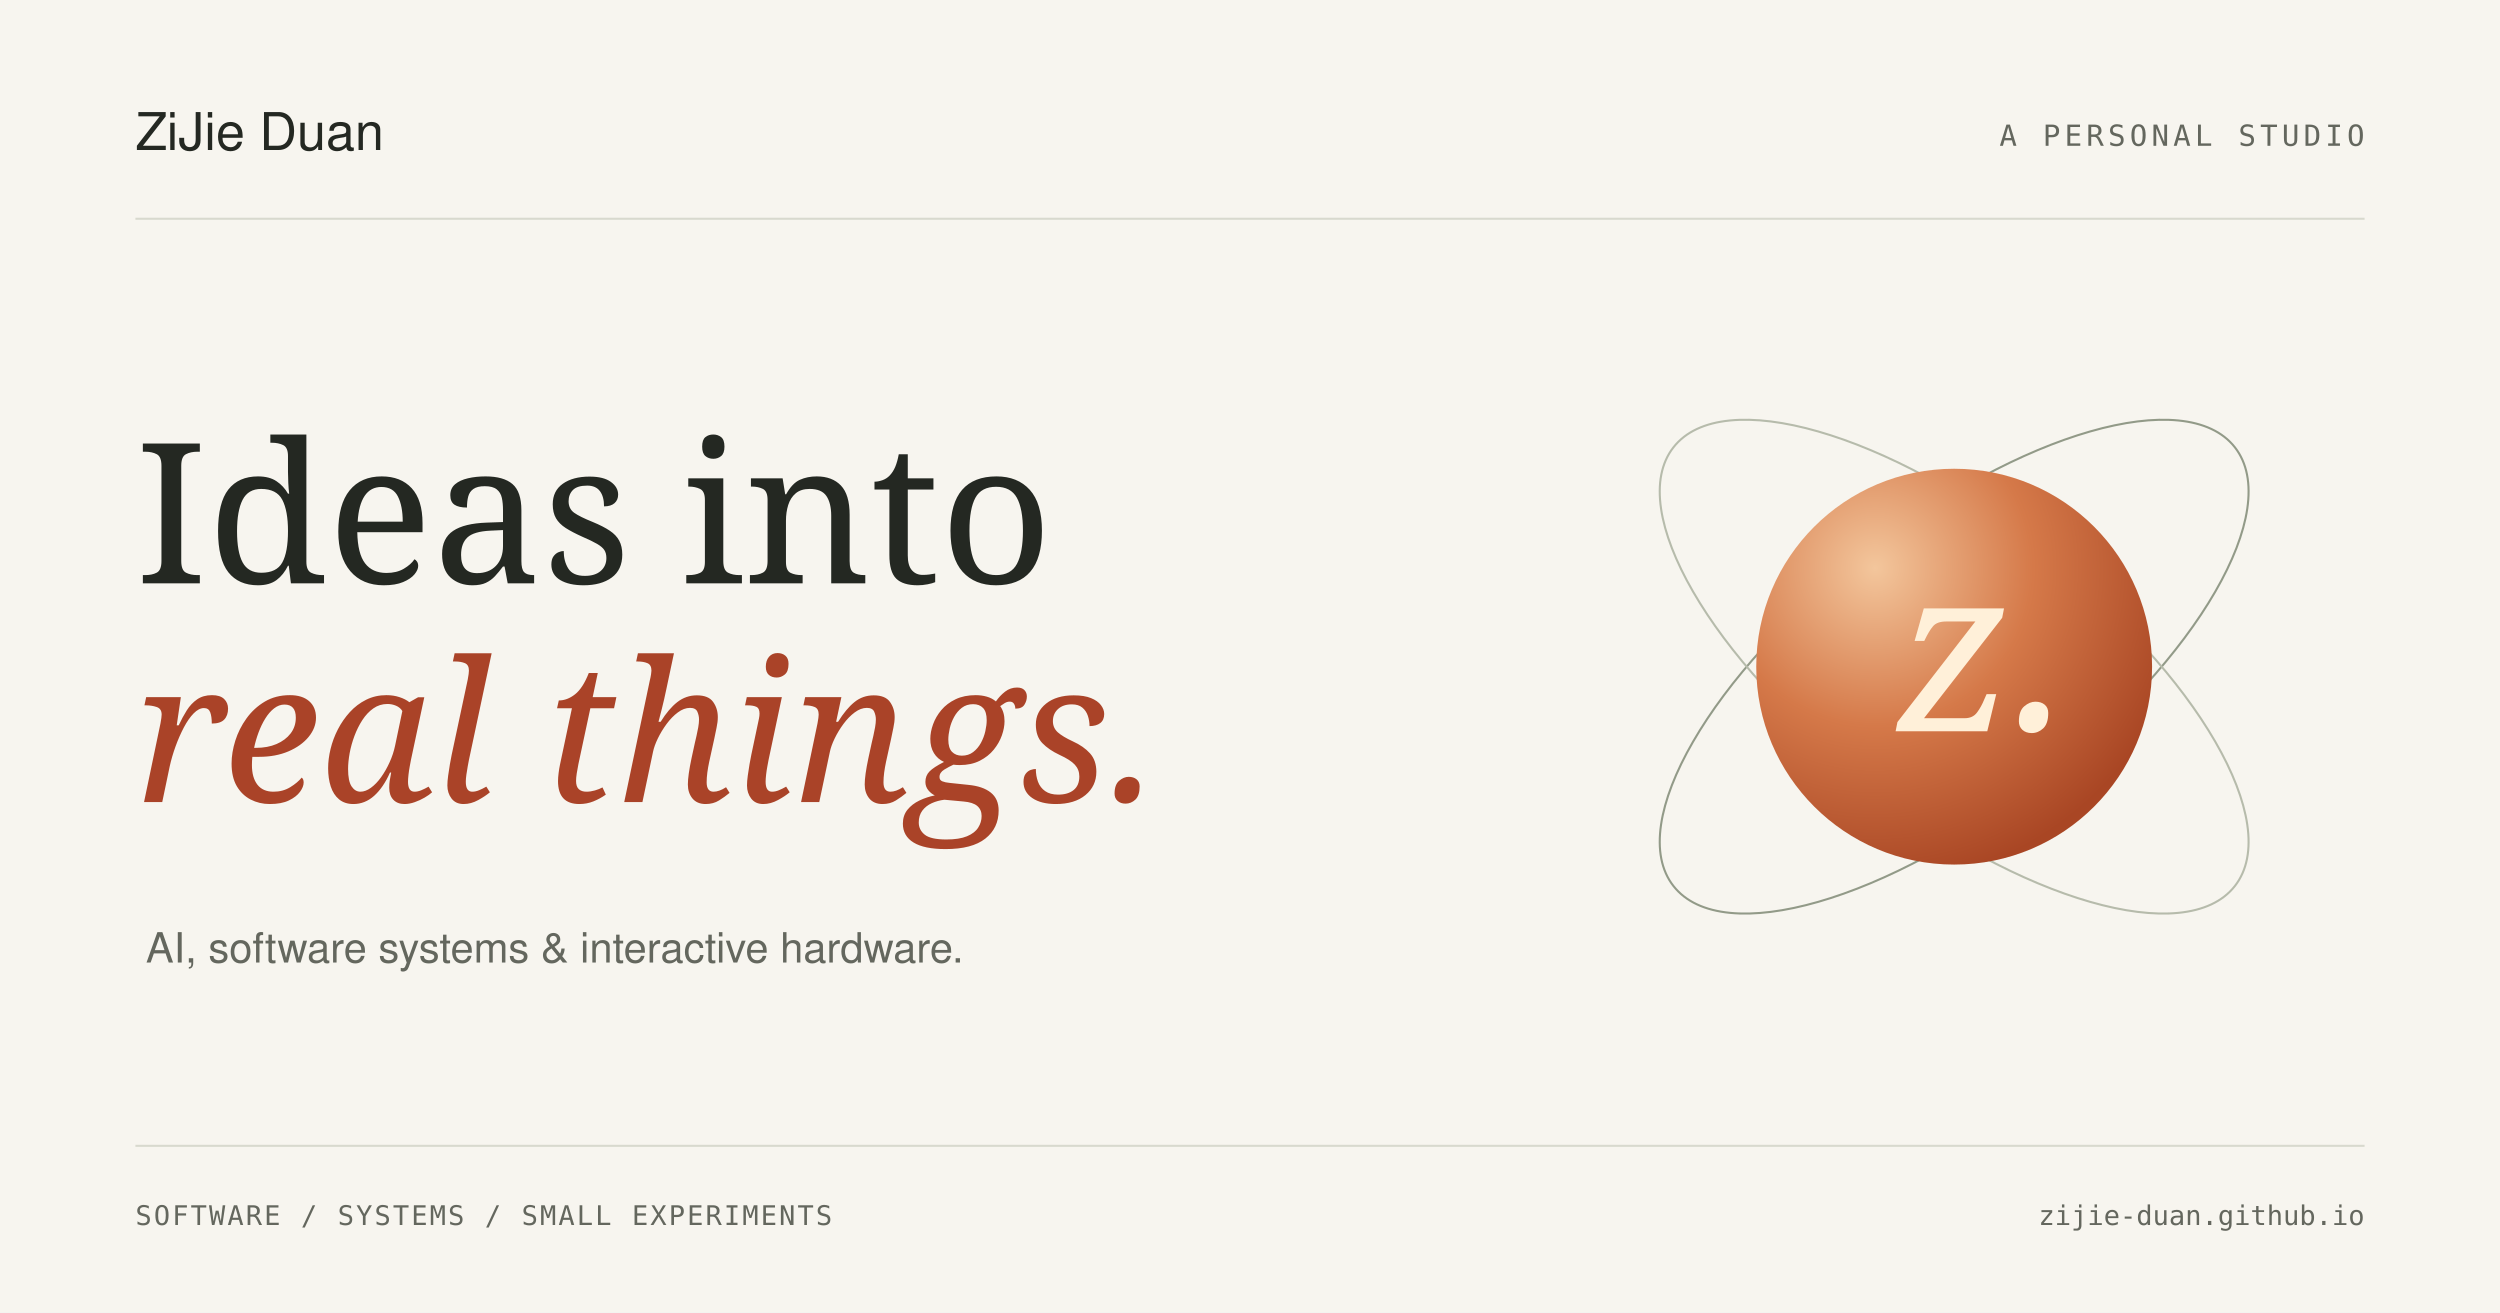
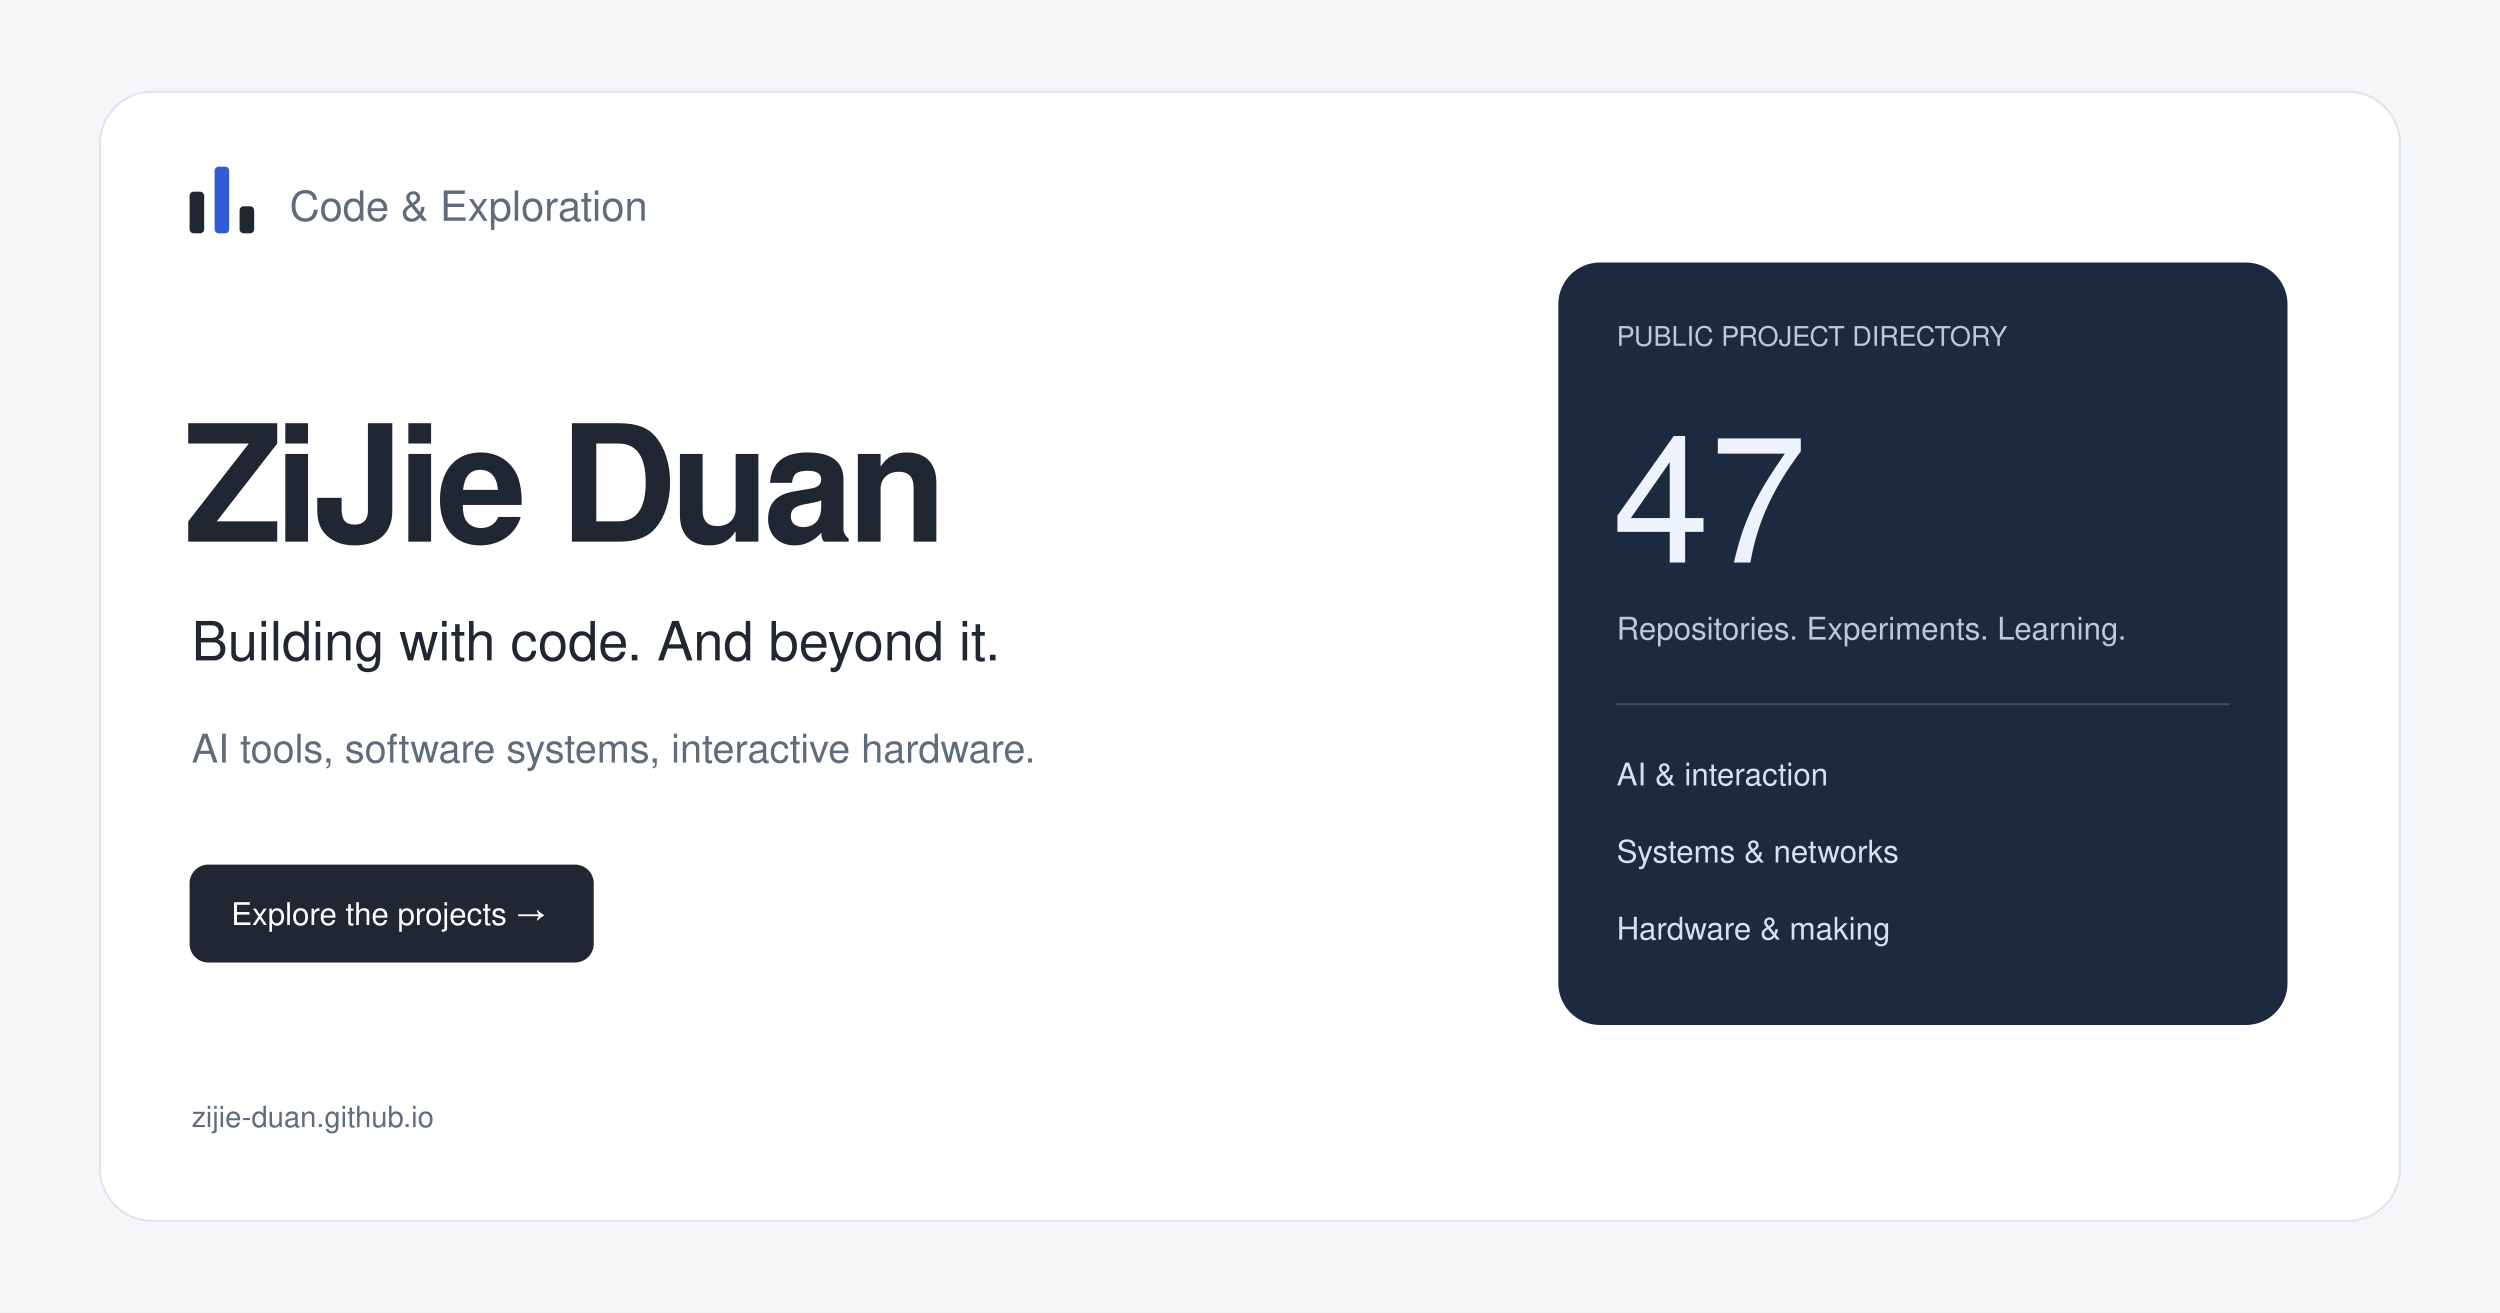
<svg xmlns="http://www.w3.org/2000/svg" width="1200" height="630" viewBox="0 0 1200 630">
-   <rect width="1200" height="630" fill="#f7f5ef" />
-   <path d="M65 105H1135M65 550H1135" stroke="#d8d9ce" />
-   <text x="65" y="72" font-family="Helvetica,Arial,sans-serif" font-size="25" fill="#242822">ZiJie Duan</text>
-   <text x="1135" y="70" text-anchor="end" font-family="monospace" font-size="14" letter-spacing="2" fill="#64675e">A PERSONAL STUDIO</text>
-   <text x="65" y="280" font-family="Georgia,serif" font-size="94" fill="#242822">Ideas into</text>
-   <text x="65" y="385" font-family="Georgia,serif" font-size="94" font-style="italic" fill="#aa4328">real things.</text>
-   <text x="70" y="462" font-family="Helvetica,Arial,sans-serif" font-size="20" fill="#64675e">AI, software systems &amp; interactive hardware.</text>
-   <ellipse cx="938" cy="320" rx="171" ry="69" transform="rotate(-38 938 320)" fill="none" stroke="#929a88" />
-   <ellipse cx="938" cy="320" rx="171" ry="69" transform="rotate(38 938 320)" fill="none" stroke="#b6bbab" />
-   <defs>
-     <radialGradient id="core" cx="30%" cy="25%" r="80%">
-       <stop stop-color="#f3c69c" />
-       <stop offset=".5" stop-color="#d57949" />
-       <stop offset="1" stop-color="#a94624" />
-     </radialGradient>
-   </defs>
-   <circle cx="938" cy="320" r="95" fill="url(#core)" />
-   <text x="910" y="351" font-family="Georgia,serif" font-size="110" font-style="italic" fill="#fff0d9">z.</text>
-   <text x="65" y="588" font-family="monospace" font-size="13" letter-spacing="1" fill="#64675e">SOFTWARE / SYSTEMS / SMALL EXPERIMENTS</text>
-   <text x="1135" y="588" text-anchor="end" font-family="monospace" font-size="13" fill="#64675e">zijie-duan.github.io</text>
+   <rect width="1200" height="630" fill="#f5f6f8" />
+   <rect x="48" y="44" width="1104" height="542" rx="25" fill="#fff" stroke="#e0e5ed" />
+   <rect x="91" y="92" width="7" height="20" rx="2" fill="#202632" />
+   <rect x="103" y="80" width="7" height="32" rx="2" fill="#315bd7" />
+   <rect x="115" y="99" width="7" height="13" rx="2" fill="#202632" />
+   <text x="139" y="106" font-family="Helvetica,Arial,sans-serif" font-size="20" fill="#606b7b">Code &amp; Exploration</text>
+   <text x="88" y="260" font-family="Helvetica,Arial,sans-serif" font-weight="600" font-size="78" letter-spacing="-3" fill="#202632">ZiJie Duan</text>
+   <text x="92" y="317" font-family="Helvetica,Arial,sans-serif" font-size="26" fill="#202632">Building with code. And beyond it.</text>
+   <text x="92" y="366" font-family="Helvetica,Arial,sans-serif" font-size="19" fill="#606b7b">AI tools, software systems, interactive hardware.</text>
+   <rect x="91" y="415" width="194" height="47" rx="9" fill="#202632" />
+   <text x="111" y="444" font-family="Helvetica,Arial,sans-serif" font-size="15" fill="#fff">Explore the projects →</text>
+   <rect x="748" y="126" width="350" height="366" rx="20" fill="#1c293f" />
+   <text x="776" y="166" font-family="Helvetica,Arial,sans-serif" font-size="13" fill="#bcc9dc">PUBLIC PROJECT DIRECTORY</text>
+   <text x="774" y="270" font-family="Helvetica,Arial,sans-serif" font-size="84" fill="#edf2fc">47</text>
+   <text x="776" y="307" font-family="Helvetica,Arial,sans-serif" font-size="15" fill="#bcc9dc">Repositories. Experiments. Learning.</text>
+   <path d="M776 338h294" stroke="#3e4b60" />
+   <text x="776" y="377" font-family="Helvetica,Arial,sans-serif" font-size="15" fill="#d8e1f0">AI &amp; interaction</text>
+   <text x="776" y="414" font-family="Helvetica,Arial,sans-serif" font-size="15" fill="#d8e1f0">Systems &amp; networks</text>
+   <text x="776" y="451" font-family="Helvetica,Arial,sans-serif" font-size="15" fill="#d8e1f0">Hardware &amp; making</text>
+   <text x="92" y="541" font-family="Helvetica,Arial,sans-serif" font-size="14" fill="#606b7b">zijie-duan.github.io</text>
</svg>
